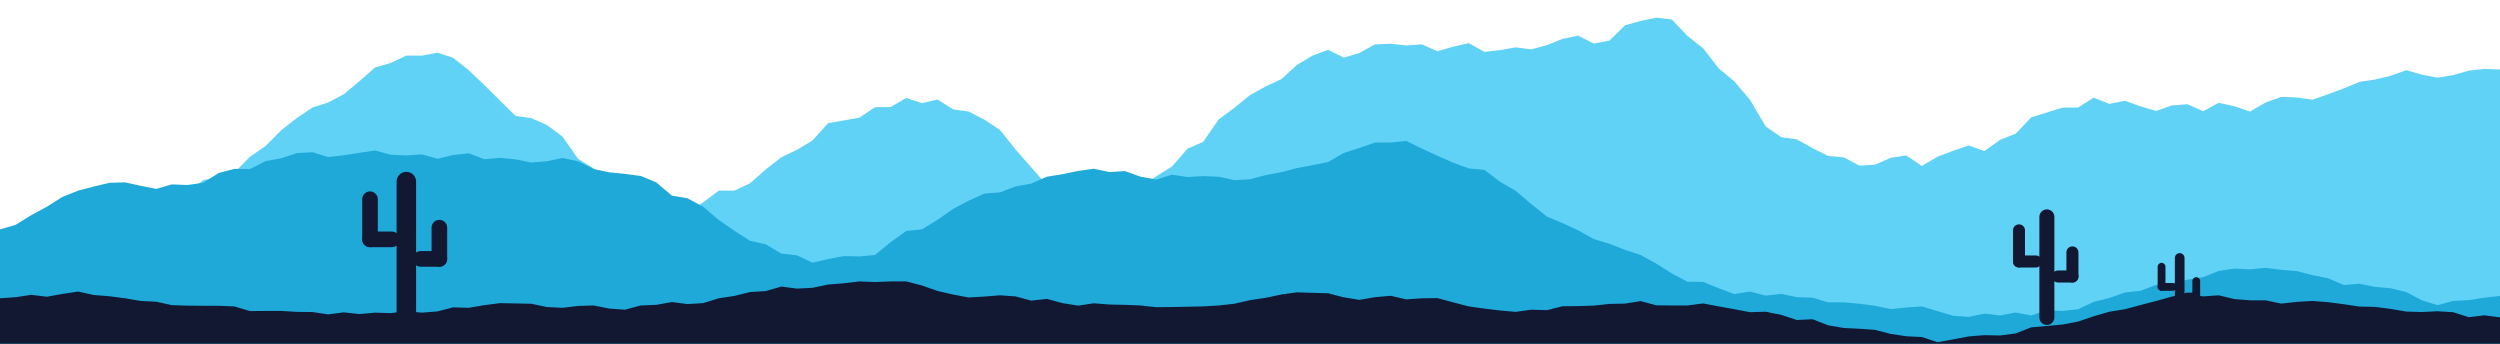
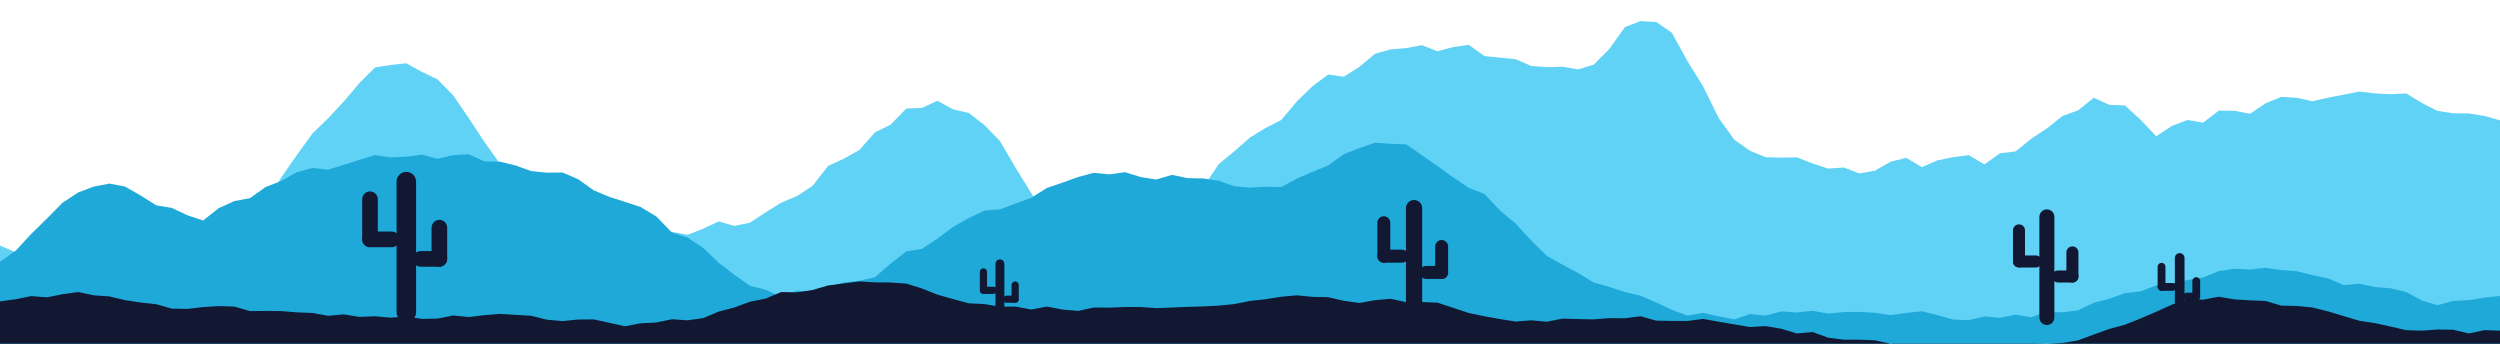
<svg xmlns="http://www.w3.org/2000/svg" viewBox="0 0 1600 220" preserveAspectRatio="none">
-   <path fill="#5fd2f6" d="M0,220 L0,153.3 L10,156.2 L20,151.7 L30,153.7 L40,146.3 L50,143.3 L60,137.7 L70,142.7 L80,141.9 L90,137.1 L100,132.7 L110,132.5 L120,123.1 L130,115.3 L140,113.3 L150,110.5 L160,100.3 L170,93.4 L180,83.3 L190,75.5 L200,68.8 L210,65.6 L220,60.3 L230,52.0 L240,43.2 L250,40.3 L260,35.6 L270,35.6 L280,33.7 L290,37.0 L300,44.9 L310,54.5 L320,64.4 L330,74.2 L340,75.6 L350,80.0 L360,87.4 L370,101.7 L380,107.8 L390,119.5 L400,121.2 L410,126.4 L420,130.1 L430,134.7 L440,136.1 L450,129.5 L460,122.0 L470,122.0 L480,117.3 L490,108.5 L500,100.7 L510,95.9 L520,89.9 L530,78.8 L540,77.1 L550,75.3 L560,68.6 L570,68.5 L580,62.7 L590,66.0 L600,63.7 L610,70.0 L620,71.4 L630,76.6 L640,83.2 L650,95.7 L660,107.1 L670,118.5 L680,126.8 L690,129.7 L700,132.9 L710,130.1 L720,123.1 L730,119.7 L740,112.8 L750,106.6 L760,95.2 L770,90.8 L780,76.4 L790,69.0 L800,60.9 L810,55.3 L820,50.7 L830,41.6 L840,35.6 L850,31.9 L860,36.9 L870,33.9 L880,28.4 L890,28.0 L900,29.1 L910,28.4 L920,32.8 L930,29.9 L940,27.6 L950,33.2 L960,32.1 L970,30.3 L980,31.6 L990,28.9 L1000,24.9 L1010,22.8 L1020,27.9 L1030,26.0 L1040,16.2 L1050,13.4 L1060,11.3 L1070,12.5 L1080,23.0 L1090,30.9 L1100,43.8 L1110,52.1 L1120,63.9 L1130,80.9 L1140,87.8 L1150,89.2 L1160,94.8 L1170,99.8 L1180,100.7 L1190,106.0 L1200,105.4 L1210,101.0 L1220,99.5 L1230,106.2 L1240,100.3 L1250,96.5 L1260,93.1 L1270,96.7 L1280,89.5 L1290,85.6 L1300,75.1 L1310,72.0 L1320,68.9 L1330,68.8 L1340,62.5 L1350,66.5 L1360,64.5 L1370,68.1 L1380,71.0 L1390,67.5 L1400,66.7 L1410,71.2 L1420,65.8 L1430,68.0 L1440,71.4 L1450,65.6 L1460,62.0 L1470,62.4 L1480,63.8 L1490,60.3 L1500,56.6 L1510,52.4 L1520,50.9 L1530,48.5 L1540,44.9 L1550,47.8 L1560,49.7 L1570,48.1 L1580,45.2 L1590,44.1 L1600,44.5 L1600,220 Z" />
-   <path fill="#1fa9d9" d="M0,220 L0,146.8 L10,143.9 L20,137.7 L30,132.3 L40,126.0 L50,122.0 L60,119.4 L70,117.0 L80,116.7 L90,118.9 L100,120.9 L110,118.0 L120,118.4 L130,117.0 L140,110.7 L150,108.1 L160,108.2 L170,103.1 L180,101.3 L190,98.0 L200,97.4 L210,100.5 L220,99.4 L230,97.8 L240,96.3 L250,99.0 L260,99.5 L270,98.8 L280,101.6 L290,99.2 L300,98.1 L310,101.9 L320,101.0 L330,102.0 L340,104.0 L350,103.2 L360,101.1 L370,103.2 L380,108.2 L390,110.3 L400,111.3 L410,112.6 L420,116.7 L430,125.2 L440,126.9 L450,132.3 L460,140.8 L470,147.7 L480,154.1 L490,156.3 L500,162.3 L510,163.4 L520,168.1 L530,165.8 L540,163.9 L550,164.1 L560,163.2 L570,155.0 L580,147.8 L590,146.8 L600,140.7 L610,133.7 L620,128.4 L630,123.9 L640,123.1 L650,119.3 L660,117.5 L670,113.1 L680,111.5 L690,109.4 L700,108.0 L710,110.1 L720,109.5 L730,113.1 L740,114.9 L750,111.8 L760,113.3 L770,112.7 L780,113.1 L790,115.3 L800,114.7 L810,112.1 L820,110.2 L830,107.6 L840,105.7 L850,103.7 L860,97.9 L870,94.7 L880,91.2 L890,91.2 L900,90.2 L910,95.1 L920,99.7 L930,104.1 L940,107.8 L950,108.7 L960,116.3 L970,122.1 L980,130.6 L990,138.6 L1000,142.8 L1010,147.4 L1020,153.0 L1030,156.0 L1040,159.9 L1050,163.2 L1060,168.7 L1070,175.0 L1080,180.3 L1090,180.4 L1100,184.5 L1110,188.2 L1120,186.6 L1130,189.2 L1140,188.1 L1150,190.2 L1160,190.5 L1170,193.5 L1180,193.5 L1190,194.4 L1200,195.7 L1210,197.8 L1220,196.8 L1230,196.1 L1240,199.1 L1250,202.1 L1260,202.8 L1270,200.7 L1280,201.9 L1290,200.0 L1300,201.9 L1310,198.5 L1320,199.0 L1330,197.9 L1340,193.2 L1350,190.7 L1360,187.2 L1370,186.1 L1380,182.3 L1390,181.3 L1400,179.0 L1410,177.4 L1420,173.4 L1430,171.9 L1440,172.4 L1450,171.4 L1460,172.7 L1470,173.5 L1480,176.1 L1490,178.1 L1500,182.4 L1510,181.6 L1520,183.6 L1530,184.5 L1540,186.9 L1550,192.2 L1560,195.3 L1570,192.6 L1580,192.1 L1590,190.5 L1600,189.4 L1600,220 Z" />
-   <path fill="#121832" d="M0,220 L0,190.9 L10,190.2 L20,188.7 L30,189.9 L40,188.1 L50,186.6 L60,188.8 L70,189.6 L80,190.9 L90,192.6 L100,193.1 L110,195.3 L120,195.6 L130,195.7 L140,195.7 L150,196.1 L160,199.1 L170,199.0 L180,199.0 L190,199.6 L200,199.7 L210,201.2 L220,199.9 L230,201.0 L240,200.1 L250,200.4 L260,199.2 L270,200.1 L280,199.3 L290,196.7 L300,197.0 L310,195.3 L320,194.0 L330,194.2 L340,194.4 L350,196.5 L360,197.0 L370,195.8 L380,195.5 L390,197.5 L400,198.2 L410,195.5 L420,195.1 L430,193.3 L440,194.6 L450,194.0 L460,190.9 L470,189.4 L480,186.9 L490,186.3 L500,183.4 L510,184.7 L520,184.2 L530,182.1 L540,181.3 L550,180.1 L560,180.5 L570,180.1 L580,180.1 L590,182.7 L600,186.2 L610,188.5 L620,190.4 L630,189.8 L640,189.0 L650,189.7 L660,192.4 L670,191.3 L680,194.0 L690,195.6 L700,194.1 L710,194.9 L720,195.1 L730,195.5 L740,196.6 L750,196.5 L760,196.3 L770,196.1 L780,195.5 L790,194.4 L800,192.1 L810,190.6 L820,188.5 L830,187.1 L840,187.4 L850,187.7 L860,190.3 L870,191.9 L880,190.2 L890,189.3 L900,191.6 L910,190.9 L920,190.8 L930,193.5 L940,196.1 L950,197.5 L960,198.7 L970,199.6 L980,198.2 L990,198.5 L1000,196.0 L1010,195.9 L1020,195.6 L1030,194.5 L1040,194.3 L1050,192.7 L1060,195.4 L1070,195.5 L1080,195.5 L1090,194.2 L1100,196.1 L1110,197.9 L1120,199.8 L1130,199.5 L1140,201.5 L1150,204.8 L1160,204.3 L1170,208.2 L1180,209.9 L1190,210.4 L1200,211.1 L1210,213.7 L1220,215.2 L1230,215.7 L1240,219.0 L1250,217.2 L1260,215.3 L1270,214.5 L1280,214.7 L1290,213.4 L1300,209.5 L1310,208.6 L1320,207.7 L1330,205.8 L1340,202.4 L1350,199.5 L1360,197.9 L1370,195.2 L1380,192.6 L1390,189.8 L1400,187.8 L1410,189.7 L1420,189.0 L1430,191.4 L1440,192.2 L1450,192.2 L1460,194.3 L1470,193.2 L1480,192.6 L1490,193.4 L1500,194.7 L1510,196.2 L1520,196.4 L1530,197.7 L1540,199.4 L1550,199.7 L1560,199.2 L1570,199.8 L1580,203.0 L1590,201.8 L1600,203.1 L1600,220 Z" />
+   <path fill="#5fd2f6" d="M0,220 L0,157.2 L10,161.4 L20,158.5 L30,162.5 L40,157.4 L50,157.3 L60,155.0 L70,163.6 L80,166.9 L90,166.2 L100,166.0 L110,169.7 L120,163.5 L130,157.9 L140,156.8 L150,153.3 L160,140.6 L170,129.5 L180,113.6 L190,99.2 L200,85.4 L210,75.7 L220,65.0 L230,53.2 L240,43.2 L250,41.6 L260,40.5 L270,46.0 L280,50.8 L290,61.0 L300,75.6 L310,90.8 L320,104.8 L330,117.1 L340,119.1 L350,122.5 L360,127.6 L370,138.6 L380,140.8 L390,148.4 L400,145.9 L410,147.1 L420,147.1 L430,148.4 L440,150.3 L450,146.4 L460,141.7 L470,144.6 L480,142.5 L490,135.9 L500,129.7 L510,125.5 L520,119.0 L530,106.2 L540,101.6 L550,96.0 L560,84.7 L570,79.8 L580,69.5 L590,69.1 L600,64.5 L610,70.0 L620,72.3 L630,80.0 L640,90.3 L650,107.4 L660,123.6 L670,139.5 L680,151.6 L690,157.3 L700,165.8 L710,162.3 L720,154.3 L730,150.7 L740,143.6 L750,136.9 L760,125.0 L770,120.1 L780,105.0 L790,96.8 L800,88.0 L810,81.9 L820,76.8 L830,64.9 L840,55.2 L850,47.7 L860,49.1 L870,42.8 L880,34.4 L890,31.6 L900,30.8 L910,28.9 L920,32.8 L930,30.1 L940,28.7 L950,35.9 L960,36.9 L970,37.9 L980,42.2 L990,43.0 L1000,42.7 L1010,44.4 L1020,41.4 L1030,31.3 L1040,17.3 L1050,13.5 L1060,14.1 L1070,21.0 L1080,39.2 L1090,55.3 L1100,75.6 L1110,89.5 L1120,96.5 L1130,100.6 L1140,100.9 L1150,100.7 L1160,104.6 L1170,107.9 L1180,107.2 L1190,111.0 L1200,109.2 L1210,103.5 L1220,101.0 L1230,107.0 L1240,102.6 L1250,100.6 L1260,99.3 L1270,105.2 L1280,98.1 L1290,96.9 L1300,88.8 L1310,82.2 L1320,74.2 L1330,70.6 L1340,62.6 L1350,67.1 L1360,67.5 L1370,76.7 L1380,87.2 L1390,80.6 L1400,76.8 L1410,78.5 L1420,70.8 L1430,70.9 L1440,72.8 L1450,66.1 L1460,62.0 L1470,62.6 L1480,64.8 L1490,62.5 L1500,60.6 L1510,58.6 L1520,59.8 L1530,60.3 L1540,59.8 L1550,65.9 L1560,71.0 L1570,72.5 L1580,72.6 L1590,74.2 L1600,77.0 L1600,220 Z" />
+   <path fill="#1fa9d9" d="M0,220 L0,167.5 L10,160.5 L20,149.7 L30,139.9 L40,129.8 L50,123.2 L60,119.4 L70,117.5 L80,119.4 L90,125.1 L100,131.4 L110,133.1 L120,137.8 L130,141.1 L140,133.2 L150,128.7 L160,126.8 L170,119.7 L180,115.8 L190,110.2 L200,107.5 L210,108.6 L220,105.5 L230,102.3 L240,99.3 L250,100.7 L260,100.3 L270,99.0 L280,101.6 L290,99.3 L300,98.7 L310,103.3 L320,103.5 L330,105.9 L340,109.5 L350,110.5 L360,110.4 L370,114.7 L380,121.8 L390,126.0 L400,129.2 L410,132.5 L420,138.5 L430,148.8 L440,152.0 L450,158.6 L460,168.2 L470,175.9 L480,182.9 L490,185.4 L500,190.0 L510,186.0 L520,186.8 L530,183.6 L540,180.7 L550,179.7 L560,177.4 L570,168.7 L580,160.9 L590,159.3 L600,152.7 L610,145.2 L620,139.6 L630,134.8 L640,134.0 L650,130.2 L660,126.6 L670,120.3 L680,116.9 L690,113.3 L700,110.6 L710,111.6 L720,110.2 L730,113.3 L740,114.9 L750,111.9 L760,114.0 L770,114.2 L780,115.7 L790,119.2 L800,120.1 L810,119.5 L820,119.7 L830,114.3 L840,110.0 L850,105.9 L860,98.7 L870,94.8 L880,91.3 L890,92.0 L900,92.4 L910,99.3 L920,106.3 L930,113.5 L940,120.2 L950,124.1 L960,134.7 L970,143.1 L980,153.9 L990,163.8 L1000,169.4 L1010,174.8 L1020,180.8 L1030,183.6 L1040,186.9 L1050,189.3 L1060,193.6 L1070,198.3 L1080,202.0 L1090,200.2 L1100,202.5 L1110,204.4 L1120,201.0 L1130,202.0 L1140,199.3 L1150,200.0 L1160,198.9 L1170,200.7 L1180,199.7 L1190,199.6 L1200,200.2 L1210,201.7 L1220,200.3 L1230,199.2 L1240,201.7 L1250,204.5 L1260,204.9 L1270,202.5 L1280,203.4 L1290,201.4 L1300,203.0 L1310,199.5 L1320,199.9 L1330,198.6 L1340,193.8 L1350,191.2 L1360,187.6 L1370,186.5 L1380,182.6 L1390,181.6 L1400,179.2 L1410,177.6 L1420,173.5 L1430,172.0 L1440,172.5 L1450,171.4 L1460,172.8 L1470,173.6 L1480,176.1 L1490,178.2 L1500,182.5 L1510,181.6 L1520,183.7 L1530,184.5 L1540,186.9 L1550,192.3 L1560,195.3 L1570,192.6 L1580,192.1 L1590,190.5 L1600,189.4 L1600,220 Z" />
+   <path fill="#121832" d="M0,220 L0,192.9 L10,191.5 L20,189.5 L30,190.3 L40,188.3 L50,186.9 L60,189.0 L70,189.7 L80,192.1 L90,193.6 L100,194.7 L110,197.5 L120,197.7 L130,196.5 L140,195.9 L150,196.2 L160,199.1 L170,199.0 L180,199.1 L190,199.9 L200,200.3 L210,202.1 L220,201.2 L230,202.8 L240,202.4 L250,203.3 L260,202.6 L270,204.1 L280,203.9 L290,201.9 L300,202.9 L310,201.7 L320,200.9 L330,201.5 L340,202.1 L350,204.6 L360,205.5 L370,204.5 L380,204.4 L390,206.6 L400,208.8 L410,206.9 L420,206.4 L430,204.3 L440,205.0 L450,203.6 L460,199.4 L470,196.8 L480,193.1 L490,191.1 L500,186.9 L510,187.1 L520,185.6 L530,182.7 L540,181.4 L550,180.1 L560,180.7 L570,180.8 L580,181.5 L590,184.6 L600,188.6 L610,191.4 L620,194.1 L630,194.6 L640,196.3 L650,196.2 L660,198.1 L670,196.2 L680,198.1 L690,199.0 L700,196.8 L710,196.9 L720,196.5 L730,196.5 L740,197.2 L750,196.8 L760,196.4 L770,196.1 L780,195.6 L790,194.6 L800,192.6 L810,191.5 L820,189.9 L830,189.0 L840,190.0 L850,190.2 L860,192.5 L870,193.9 L880,192.1 L890,191.2 L900,193.4 L910,193.3 L920,193.7 L930,197.0 L940,200.3 L950,202.4 L960,204.2 L970,205.8 L980,205.0 L990,205.9 L1000,203.9 L1010,204.2 L1020,204.4 L1030,203.6 L1040,203.7 L1050,202.4 L1060,205.2 L1070,205.4 L1080,205.4 L1090,204.1 L1100,205.9 L1110,207.6 L1120,209.3 L1130,208.7 L1140,210.4 L1150,213.4 L1160,212.5 L1170,216.1 L1180,217.4 L1190,217.4 L1200,217.8 L1210,220.0 L1220,221.1 L1230,221.2 L1240,224.1 L1250,223.0 L1260,222.1 L1270,222.4 L1280,223.6 L1290,223.3 L1300,220.2 L1310,220.0 L1320,219.5 L1330,217.8 L1340,214.1 L1350,210.5 L1360,207.8 L1370,203.8 L1380,199.5 L1390,195.0 L1400,191.4 L1410,191.8 L1420,189.9 L1430,191.6 L1440,192.2 L1450,192.6 L1460,195.6 L1470,195.8 L1480,196.8 L1490,199.3 L1500,202.3 L1510,205.3 L1520,206.8 L1530,209.0 L1540,211.3 L1550,211.6 L1560,210.9 L1570,211.0 L1580,213.4 L1590,211.3 L1600,211.6 L1600,220 Z" />
  <g fill="#121832">
    <rect x="253.8" y="110.0" width="12.5" height="96.0" rx="6.2" />
    <rect x="231.8" y="148.2" width="24.0" height="10.0" rx="5.0" />
    <rect x="231.8" y="122.5" width="10.0" height="35.7" rx="5.0" />
    <rect x="264.2" y="160.7" width="22.0" height="10.0" rx="5.0" />
    <rect x="276.2" y="140.7" width="10.0" height="30.0" rx="5.0" />
  </g>
  <g fill="#121832">
    <rect x="1305.2" y="134.0" width="9.6" height="74.0" rx="4.8" />
    <rect x="1288.3" y="163.5" width="18.5" height="7.7" rx="3.8" />
    <rect x="1288.3" y="143.6" width="7.7" height="27.5" rx="3.8" />
    <rect x="1313.3" y="173.1" width="16.9" height="7.7" rx="3.8" />
    <rect x="1322.5" y="157.7" width="7.7" height="23.1" rx="3.8" />
  </g>
  <g fill="#121832">
    <rect x="1391.9" y="162.0" width="6.2" height="48.0" rx="3.1" />
    <rect x="1380.9" y="181.1" width="12.0" height="5.0" rx="2.5" />
    <rect x="1380.9" y="168.2" width="5.0" height="17.9" rx="2.5" />
    <rect x="1397.1" y="187.3" width="11.0" height="5.0" rx="2.5" />
    <rect x="1403.1" y="177.4" width="5.0" height="15.0" rx="2.5" />
  </g>
+   <g fill="#121832">
+     <rect x="899.8" y="128.0" width="10.4" height="80.0" rx="5.2" />
+     <rect x="881.5" y="159.8" width="20.0" height="8.3" rx="4.2" />
+     <rect x="881.5" y="138.4" width="8.3" height="29.8" rx="4.2" />
+     <rect x="908.5" y="170.2" width="18.3" height="8.3" rx="4.2" />
+     <rect x="918.5" y="153.6" width="8.3" height="25.0" rx="4.2" />
+   </g>
+   <g fill="#121832">
+     <rect x="637.1" y="166.0" width="5.7" height="44.0" rx="2.9" />
+     <rect x="627.1" y="183.5" width="11.0" height="4.6" rx="2.3" />
+     <rect x="627.1" y="171.7" width="4.6" height="16.4" rx="2.3" />
+     <rect x="641.9" y="189.2" width="10.1" height="4.6" rx="2.3" />
+     <rect x="647.4" y="180.1" width="4.6" height="13.7" rx="2.3" />
+   </g>
</svg>
